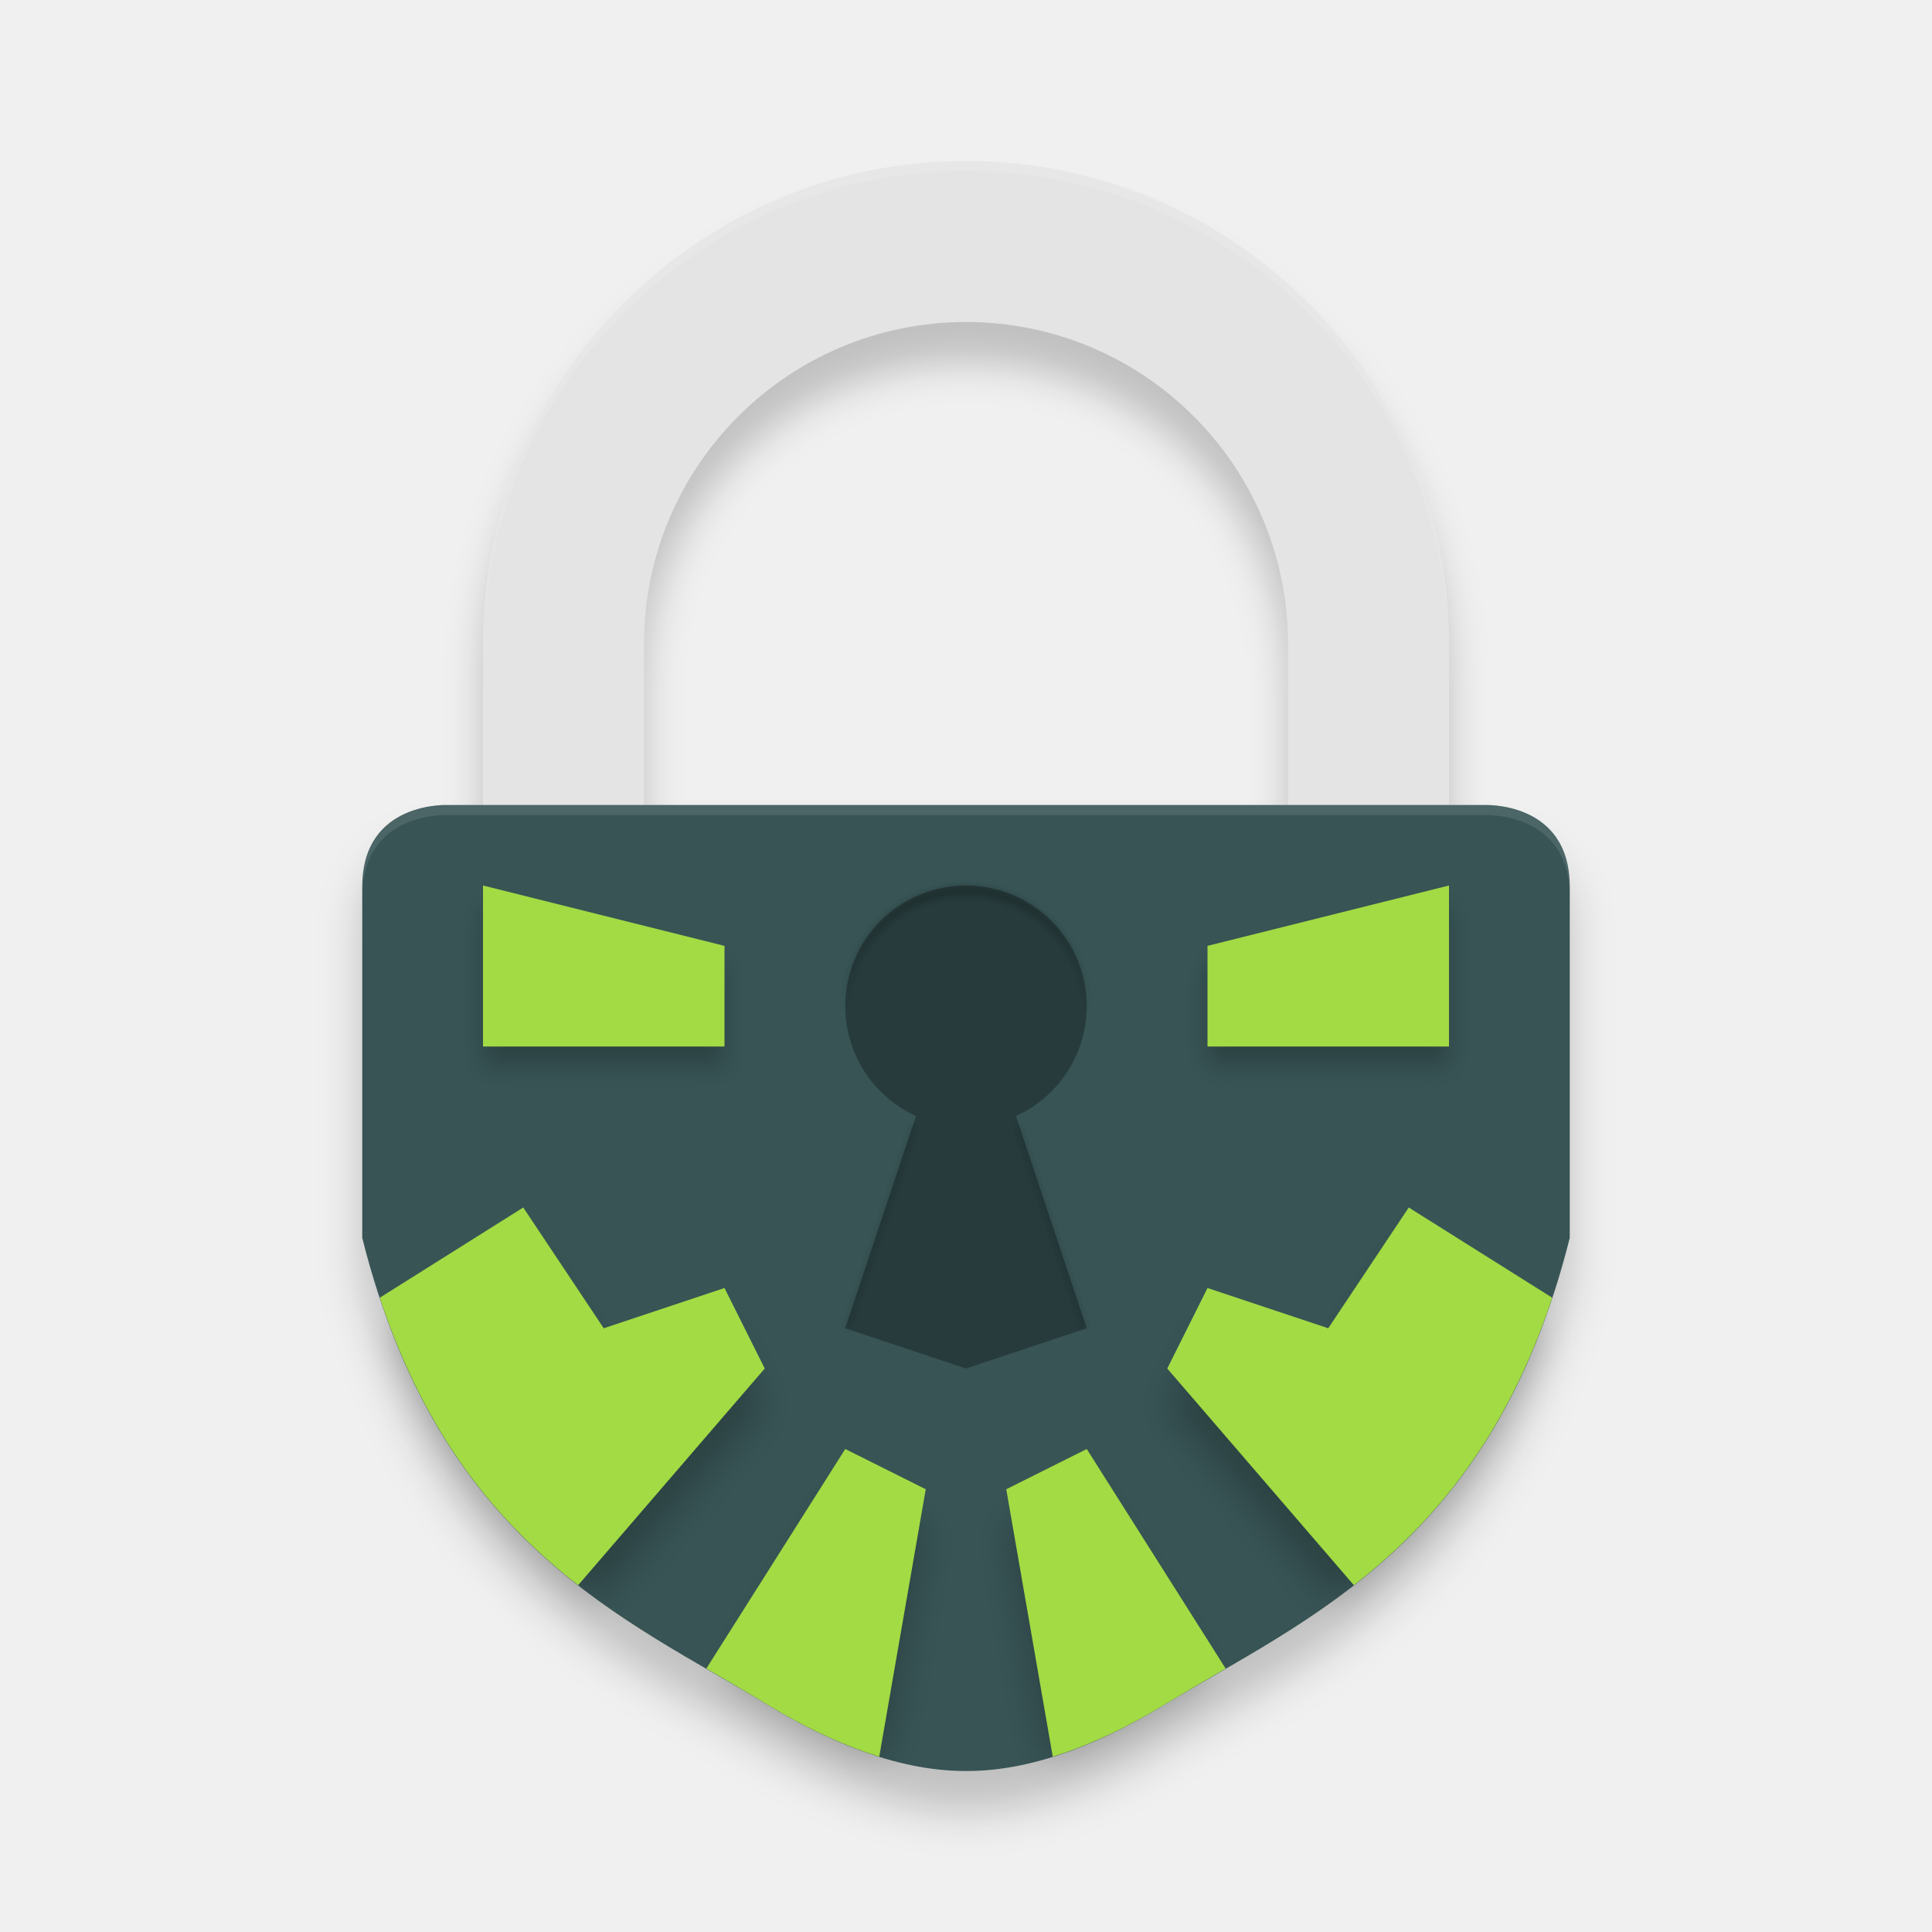
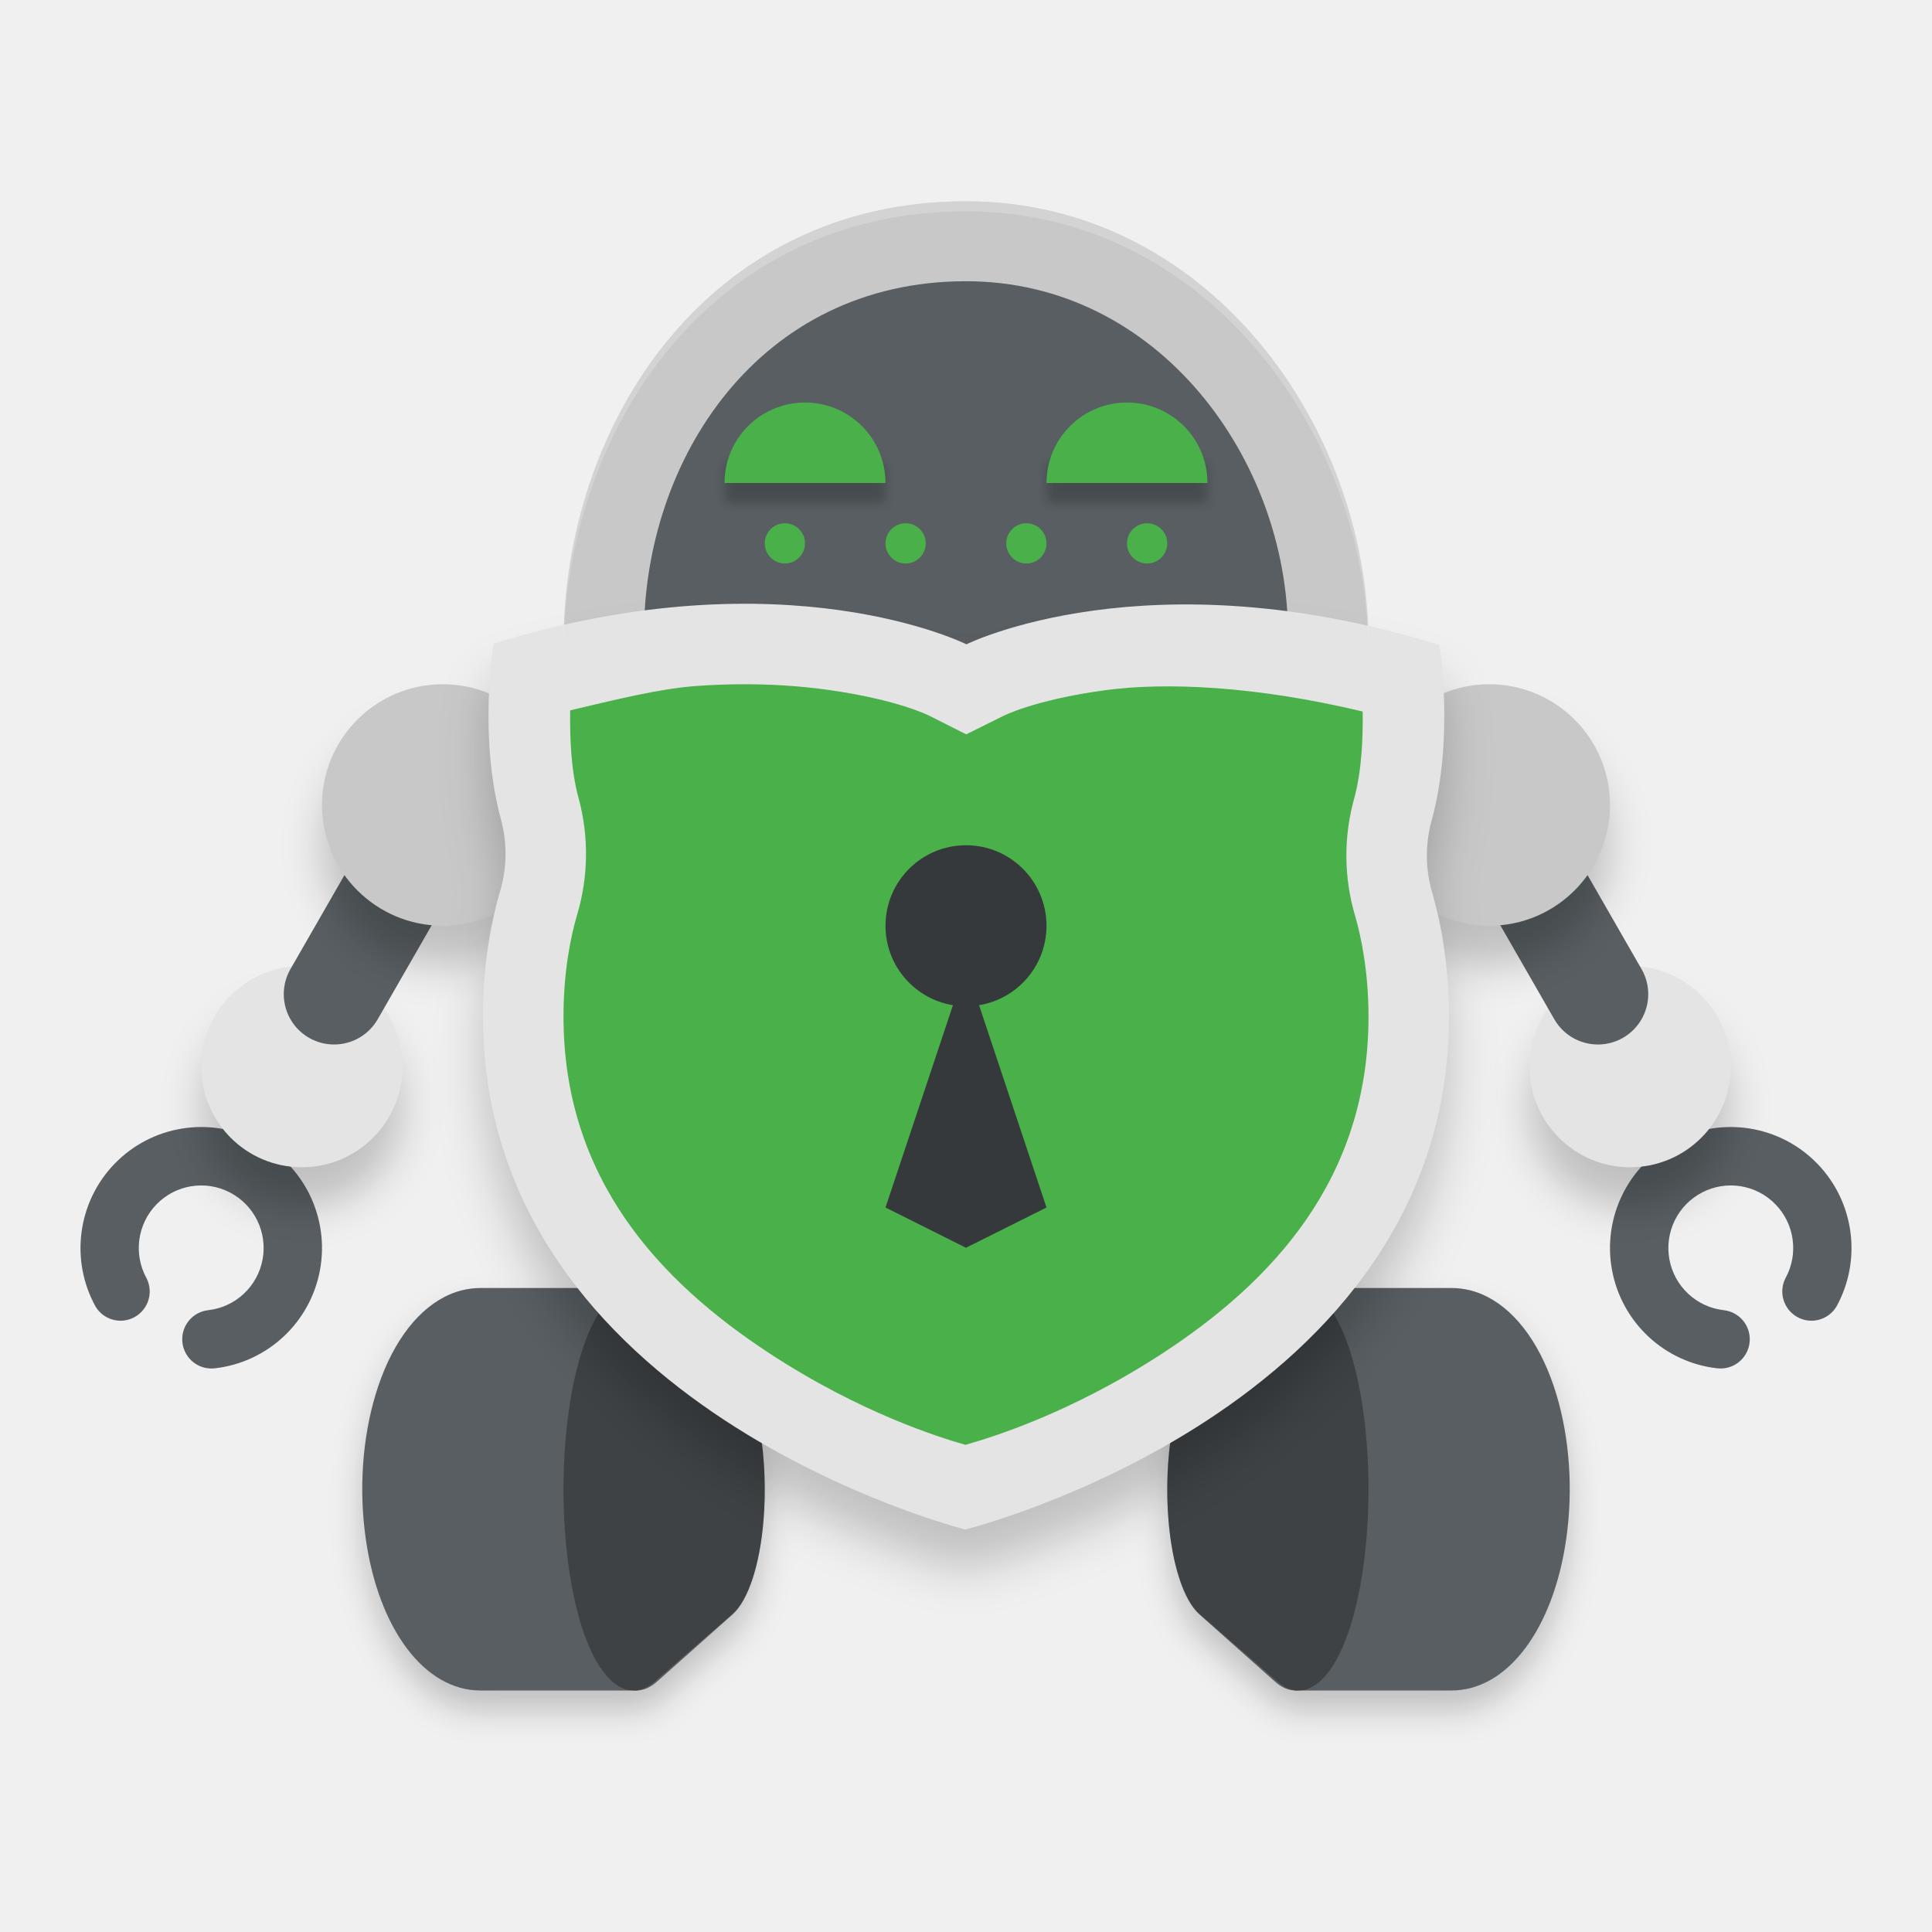
- <svg xmlns="http://www.w3.org/2000/svg" width="192" height="192" version="1.1" id="svg42">
-   <defs id="defs46">
-     <filter style="color-interpolation-filters:sRGB" id="filter929" x="-0.043" width="1.086" y="-0.054" height="1.108">
-       <feGaussianBlur stdDeviation="2.16" id="feGaussianBlur931" />
+ <svg xmlns="http://www.w3.org/2000/svg" width="192" height="192" version="1.1" id="svg72">
+   <defs id="defs76">
+     <filter style="color-interpolation-filters:sRGB" id="filter1217" x="-0.032" y="-0.096" width="1.064" height="1.192">
+       <feGaussianBlur stdDeviation="1.6" id="feGaussianBlur1219" />
    </filter>
-     <filter style="color-interpolation-filters:sRGB" id="filter949" x="-0.048" width="1.096" y="-0.048" height="1.096">
-       <feGaussianBlur stdDeviation="1.92" id="feGaussianBlur951" />
+     <filter style="color-interpolation-filters:sRGB" id="filter1221" x="-0.24" y="-0.24" width="1.48" height="1.48">
+       <feGaussianBlur stdDeviation="2" id="feGaussianBlur1223" />
    </filter>
-     <filter style="color-interpolation-filters:sRGB" id="filter973" x="-0.035" width="1.069" y="-0.078" height="1.156">
-       <feGaussianBlur stdDeviation="1.65" id="feGaussianBlur975" />
+     <filter style="color-interpolation-filters:sRGB" id="filter1225" x="-0.24" y="-0.24" width="1.48" height="1.48">
+       <feGaussianBlur stdDeviation="2" id="feGaussianBlur1227" />
    </filter>
-     <filter style="color-interpolation-filters:sRGB" id="filter1025" x="-0.112" width="1.224" y="-0.168" height="1.336">
-       <feGaussianBlur stdDeviation="1.12" id="feGaussianBlur1027" />
+     <filter style="color-interpolation-filters:sRGB" id="filter1229" x="-0.2" y="-0.2" width="1.4" height="1.4">
+       <feGaussianBlur stdDeviation="2" id="feGaussianBlur1231" />
    </filter>
-     <filter style="color-interpolation-filters:sRGB" id="filter1029" x="-0.112" width="1.224" y="-0.168" height="1.336">
-       <feGaussianBlur stdDeviation="1.12" id="feGaussianBlur1031" />
+     <filter style="color-interpolation-filters:sRGB" id="filter1233" x="-0.2" y="-0.2" width="1.4" height="1.4">
+       <feGaussianBlur stdDeviation="2" id="feGaussianBlur1235" />
    </filter>
-     <filter style="color-interpolation-filters:sRGB" id="filter1048" x="-0.034" width="1.068" y="-0.019" height="1.037">
-       <feGaussianBlur stdDeviation="0.34" id="feGaussianBlur1050" />
+     <filter style="color-interpolation-filters:sRGB" id="filter1237" x="-0.059" y="-0.062" width="1.118" height="1.123">
+       <feGaussianBlur stdDeviation="2.36" id="feGaussianBlur1239" />
+     </filter>
+     <filter style="color-interpolation-filters:sRGB" id="filter1242" x="-0.026" y="-0.312" width="1.052" height="1.624">
+       <feGaussianBlur stdDeviation="0.52" id="feGaussianBlur1244" />
    </filter>
  </defs>
-   <path id="path2" d="m 96,20 c -26.51,0 -48,21.49 -48,48 V 116 H 96 144 V 68 c 0,-26.51 -21.49,-48 -48,-48 z m 0,16 c 17.673,0 32,14.325 32,32 V 100 H 96 64 V 68 c 0,-17.675 14.327,-32 32,-32 z" style="opacity:0.2;stroke-width:4;filter:url(#filter949)" />
-   <path id="path4" d="m 44.571,84 c 0,0 -8.571,-0.458 -8.571,8.114 v 34.909 c 7.646,30.408 26.095,37.78 40.455,46.49 5.141,3.118 12.298,6.514 19.545,6.487 7.248,0.04 14.404,-3.369 19.545,-6.487 14.36,-8.71 32.809,-16.082 40.455,-46.49 V 92.113 c 0,-8.571 -8.571,-8.114 -8.571,-8.114 H 96 Z" style="opacity:0.2;fill-rule:evenodd;stroke-width:4;filter:url(#filter929)" />
-   <path id="path6" d="m 96,16 c -26.51,0 -48,21.49 -48,48 V 112 H 96 144 V 64 c 0,-26.51 -21.49,-48 -48,-48 z m 0,16 c 17.673,0 32,14.325 32,32 v 32 H 96 64 v -32 c 0,-17.675 14.327,-32 32,-32 z" style="fill:#e4e4e4;stroke-width:4" />
-   <path id="path8" d="m 44.571,80 c 0,0 -8.571,-0.458 -8.571,8.114 v 34.909 c 7.646,30.408 26.095,37.78 40.455,46.49 5.141,3.118 12.298,6.514 19.545,6.487 7.248,0.04 14.404,-3.369 19.545,-6.487 14.36,-8.71 32.809,-16.082 40.455,-46.49 V 88.114 c 0,-8.571 -8.571,-8.114 -8.571,-8.114 H 96 Z" style="fill:#385455;fill-rule:evenodd;stroke-width:4" />
-   <path style="opacity:0.2;fill-rule:evenodd;stroke-width:4;filter:url(#filter973)" d="m 52,124 -13.1,8.234 c 5.106,13.303 12.673,21.134 20.635,26.881 L 76,140 l -4,-8 -12,4 z m 88,0 -8,12 -12,-4 -4,8 16.465,19.115 c 7.962,-5.746 15.529,-13.578 20.635,-26.881 z m -56,24 -11.971,18.92 c 1.498,0.866 2.994,1.725 4.426,2.594 3.226,1.957 7.245,4.02 11.582,5.281 L 92,152 Z m 24,0 -8,4 3.965,22.801 c 4.337,-1.262 8.355,-3.331 11.58,-5.287 1.432,-0.868 2.928,-1.728 4.426,-2.594 z" id="path10" />
-   <path id="path12" d="m 52,120 -14.259,8.966 c 4.662,14.068 11.903,22.486 19.713,28.569 l 18.546,-21.534 -4,-8 -12,4 z" style="fill:#a2db44;fill-rule:evenodd;stroke-width:4" />
-   <path id="path16" d="m 84,144 -13.806,21.821 c 2.106,1.22 4.272,2.485 6.261,3.692 3.059,1.856 6.843,3.792 10.924,5.064 L 92,148 Z" style="fill:#a2db44;fill-rule:evenodd;stroke-width:4" />
-   <path id="path18" d="M 48,89.999 V 105.999 H 72 V 95.999 Z" style="opacity:0.2;fill-rule:evenodd;stroke-width:4;filter:url(#filter1029)" />
-   <path id="path20" d="M 48,88 V 104 H 72 V 94 Z" style="fill:#a2db44;fill-rule:evenodd;stroke-width:4" />
-   <path id="path22" d="m 96,88 a 12,12 0 0 0 -12,12 12,12 0 0 0 7.031,10.906 l -7.031,21.094 12,4 12,-4 -7.031,-21.094 A 12,12 0 0 0 108,100 12,12 0 0 0 96,88 Z" style="opacity:0.3;stroke-width:4" />
-   <path id="path26" d="m 140,120 14.259,8.966 c -4.662,14.068 -11.903,22.486 -19.713,28.569 l -18.546,-21.534 4,-8 12,4 z" style="fill:#a2db44;fill-rule:evenodd;stroke-width:4" />
-   <path id="path30" d="m 108,144 13.806,21.821 c -2.106,1.22 -4.272,2.485 -6.261,3.692 -3.059,1.856 -6.843,3.792 -10.924,5.064 L 100,148 Z" style="fill:#a2db44;fill-rule:evenodd;stroke-width:4" />
-   <path id="path32" d="M 144,89.999 V 105.999 H 120 V 95.999 Z" style="opacity:0.2;fill-rule:evenodd;stroke-width:4;filter:url(#filter1025)" />
-   <path id="path34" d="M 144,88 V 104 H 120 V 94 Z" style="fill:#a2db44;fill-rule:evenodd;stroke-width:4" />
-   <path style="opacity:0.1;fill:#ffffff;stroke-width:4" d="M 96,16 C 69.49,16 48,37.49 48,64 v 1 c 0,-26.51 21.49,-48 48,-48 26.51,0 48,21.49 48,48 V 64 C 144,37.49 122.51,16 96,16 Z" id="path36" />
-   <path style="opacity:0.1;fill:#ffffff;fill-rule:evenodd;stroke-width:4" d="M 44.201,79.998 C 42.561,80.028 36,80.617 36,88.117 v 1 C 36,80.546 44.57,81 44.57,81 H 96 147.43 c 0,0 8.57,-0.454 8.57,8.117 v -1 C 156,79.546 147.43,80 147.43,80 H 96 44.57 c 0,0 -0.135,-0.006 -0.369,-0.002 z" id="path38" />
-   <path style="opacity:0.2;stroke-width:4;filter:url(#filter1048)" d="m 96,88 a 12,12 0 0 0 -12,12 12,12 0 0 0 0.021,0.398 A 12,12 0 0 1 96,89 12,12 0 0 1 107.98,100.602 12,12 0 0 0 108,100 12,12 0 0 0 96,88 Z m 5.254,23.76 a 12,12 0 0 1 -0.285,0.146 l 6.73,20.193 L 108,132 Z m -10.51,0.008 L 84,132 l 0.301,0.1 6.73,-20.193 a 12,12 0 0 1 -0.287,-0.139 z" id="path1039" />
+   <path style="opacity:0.2;stroke-width:4;filter:url(#filter1217)" d="m 47.742,130 a 7.809,7.875 0 0 0 -3.578,0.891 c -2.991,1.542 -5.423,4.983 -6.844,9.703 -1.32,4.387 -1.665,9.466 -0.977,14.312 1.285,9.029 5.869,15.094 11.406,15.094 h 15.5 0.125 v -0.024 c 0.667,-0.034 1.322,-0.319 1.953,-0.891 l 7.5,-6.672 c 1.539,-1.386 2.68,-4.87 3.047,-9.328 0.477,-5.786 -0.432,-13.199 -3.055,-15.531 l -7.5,-6.672 c -0.624,-0.542 -1.278,-0.816 -1.945,-0.852 v -0.031 h -0.133 z m 80.883,0 v 0.031 c -0.667,0.036 -1.322,0.31 -1.945,0.852 l -7.5,6.672 c -2.623,2.333 -3.532,9.745 -3.055,15.531 0.367,4.458 1.508,7.943 3.047,9.328 l 7.5,6.672 c 0.631,0.572 1.286,0.857 1.953,0.891 v 0.024 h 15.625 c 5.537,0 10.121,-6.065 11.406,-15.094 0.689,-4.846 0.343,-9.926 -0.977,-14.312 -1.421,-4.72 -3.853,-8.161 -6.844,-9.703 a 7.809,7.875 0 0 0 -3.578,-0.891 z" id="path2" />
+   <path style="fill:#585e62;stroke-width:4" d="m 170.99,136 a 2.899,2.906 0 0 0 0.323,-5.794 6.204,6.218 0 1 1 6.12,-3.17 2.899,2.906 0 0 0 5.073,2.806 12,12.028 0 1 0 -11.851,6.14 3.157,3.164 0 0 0 0.335,0.019 z" id="path4" />
+   <circle style="opacity:0.2;stroke-width:4;filter:url(#filter1221)" cx="-162" cy="110" r="10" transform="scale(-1,1)" id="circle6" />
+   <circle style="fill:#e4e4e4;stroke-width:4" cx="-162" cy="106" r="10" transform="scale(-1,1)" id="circle8" />
+   <path style="fill:none;stroke:#585e62;stroke-width:10;stroke-linecap:round;stroke-linejoin:round" d="M 158.8,98.8 148,80" id="path10" />
+   <circle style="opacity:0.2;stroke-width:4;filter:url(#filter1233)" cx="-148" cy="84" r="12" transform="scale(-1,1)" id="circle12" />
+   <circle style="fill:#c8c8c8;stroke-width:4" cx="-148" cy="80" r="12" transform="scale(-1,1)" id="circle14" />
+   <path style="fill:#585e62;stroke-width:4" d="m 128.754,168 c 3.21,0 5.866,-6.068 6.61,-15.097 0.399,-4.846 0.198,-9.926 -0.568,-14.312 -0.823,-4.72 -2.232,-8.16 -3.967,-9.702 C 130.167,128.3 129.471,128 128.757,128 c -0.714,0 -1.41,0.305 -2.076,0.883 l -7.504,6.674 c -2.623,2.333 -3.532,9.745 -3.055,15.53 0.367,4.458 1.51,7.945 3.049,9.33 l 7.503,6.672 C 127.343,167.697 128.044,168 128.754,168 Z" id="path16" />
+   <path style="fill:#585e62;stroke-width:4" d="m 144.253,168 c 5.537,0 10.116,-6.068 11.401,-15.097 0.689,-4.846 0.341,-9.926 -0.978,-14.312 -1.421,-4.72 -3.852,-8.16 -6.843,-9.702 A 7.809,7.875 0 0 0 144.256,128 h -15.631 v 40 z" id="path18" />
+   <path style="fill:#c8c8c8;stroke-width:4" d="M 96,20 C 70.227,20 56,42.264 56,64 h 80 C 136,42.264 119.947,20 96,20 Z" id="path20" />
+   <path style="fill:#585e62;stroke-width:4" d="m 96,27.948 c -20.617,0 -32,17.762 -32,35.103 L 96,66.736 128,63.051 C 128,45.71 115.157,27.948 96,27.948 Z" id="path22" />
+   <path id="rect66" style="opacity:0.2;stroke-width:4;filter:url(#filter1242)" d="m 72,46 v 4 h 16 v -4 z m 32,0 v 4 h 16 v -4 z" />
+   <path style="fill:#49b04a;stroke-width:4" d="m 80,40 a 8,8 0 0 0 -8,8 h 16 a 8,8 0 0 0 -8,-8 z" id="path24" />
+   <circle style="fill:#49b04a;stroke-width:4" cx="78" cy="54" r="2" id="circle26" />
+   <path style="fill:#585e62;stroke-width:4" d="m 21.01,136 a 2.899,2.906 0 0 1 -0.323,-5.794 6.204,6.218 0 1 0 -6.12,-3.17 2.899,2.906 0 0 1 -5.073,2.806 12,12.028 0 1 1 11.851,6.14 3.157,3.164 0 0 1 -0.335,0.019 z" id="path28" />
+   <circle style="opacity:0.2;stroke-width:4;filter:url(#filter1225)" cx="30" cy="110" r="10" id="circle30" />
+   <circle style="fill:#e4e4e4;stroke-width:4" cx="30" cy="106" r="10" id="circle32" />
+   <path style="fill:none;stroke:#585e62;stroke-width:10;stroke-linecap:round;stroke-linejoin:round" d="M 33.2,98.8 44,80" id="path34" />
+   <circle style="opacity:0.2;stroke-width:4;filter:url(#filter1229)" cx="44" cy="84" r="12" id="circle36" />
+   <circle style="fill:#c8c8c8;stroke-width:4" cx="44" cy="80" r="12" id="circle38" />
+   <path style="fill:#585e62;stroke-width:4" d="m 63.246,168 c -3.21,0 -5.866,-6.068 -6.61,-15.097 -0.399,-4.846 -0.198,-9.926 0.568,-14.312 0.823,-4.72 2.232,-8.16 3.967,-9.702 C 61.833,128.3 62.529,128 63.243,128 c 0.714,0 1.41,0.305 2.076,0.883 l 7.504,6.674 c 2.623,2.333 3.532,9.745 3.055,15.53 -0.367,4.458 -1.51,7.945 -3.049,9.33 l -7.503,6.672 C 64.657,167.697 63.956,168 63.246,168 Z" id="path40" />
+   <path style="fill:#585e62;stroke-width:4" d="m 47.747,168 c -5.537,0 -10.116,-6.068 -11.401,-15.097 -0.689,-4.846 -0.341,-9.926 0.978,-14.312 1.421,-4.72 3.852,-8.16 6.843,-9.702 A 7.809,7.875 0 0 1 47.744,128 h 15.631 v 40 z" id="path42" />
+   <path style="opacity:0.3;stroke-width:4" d="m 62.962,168 c -3.282,0 -5.997,-6.068 -6.758,-15.097 -0.408,-4.846 -0.202,-9.926 0.58,-14.312 0.841,-4.72 2.281,-8.16 4.055,-9.702 C 61.518,128.3 62.229,128 62.959,128 c 0.73,0 1.442,0.305 2.122,0.883 l 7.672,6.674 c 2.681,2.333 3.61,9.745 3.123,15.53 -0.375,4.458 -1.544,7.945 -3.116,9.33 l -7.67,6.672 C 64.404,167.697 63.688,168 62.962,168 Z" id="path44" />
+   <path style="opacity:0.3;stroke-width:4" d="m 129.038,168 c 3.282,0 5.997,-6.068 6.758,-15.097 0.408,-4.846 0.202,-9.926 -0.58,-14.312 -0.841,-4.72 -2.281,-8.16 -4.055,-9.702 -0.678,-0.589 -1.389,-0.889 -2.119,-0.889 -0.73,0 -1.442,0.305 -2.122,0.883 l -7.671,6.674 c -2.681,2.333 -3.61,9.745 -3.123,15.53 0.375,4.458 1.544,7.945 3.116,9.33 l 7.67,6.672 C 127.596,167.697 128.312,168 129.038,168 Z" id="path46" />
+   <path style="opacity:0.2;stroke-width:4;filter:url(#filter1237)" d="m 142.343,92.748 a 13.097,13.092 0 0 1 -0.088,-7.14 c 2.309,-8.318 0.793,-17.501 0.793,-17.501 -28.986,-9.045 -47.006,-0.075 -47.006,-0.075 0,0 -17.978,-9.025 -46.986,-0.07 0,0 -1.544,9.181 0.739,17.509 a 13.107,13.103 0 0 1 -0.108,7.138 C 48.882,95.359 48.008,99.576 48,104.946 47.942,143.932 95.926,156 95.926,156 c 0,0 48.016,-11.923 48.074,-50.91 0,-5.37 -0.86,-9.584 -1.657,-12.342 z" id="path48" />
+   <path style="fill:#e4e4e4;stroke-width:4" d="m 142.343,88.748 a 13.097,13.092 0 0 1 -0.088,-7.14 c 2.309,-8.318 0.793,-17.501 0.793,-17.501 -28.986,-9.045 -47.006,-0.075 -47.006,-0.075 0,0 -17.978,-9.025 -46.986,-0.07 0,0 -1.544,9.181 0.739,17.509 a 13.107,13.103 0 0 1 -0.108,7.138 C 48.882,91.359 48.008,95.576 48,100.946 47.942,139.932 95.926,152 95.926,152 c 0,0 48.016,-11.923 48.074,-50.91 0,-5.37 -0.86,-9.584 -1.657,-12.342 z" id="path50" />
+   <path style="fill:#49b04a;stroke-width:4" d="m 72.945,68.008 c -1.195,0.02 -2.441,0.071 -3.734,0.164 -3.647,0.261 -8.147,1.382 -12.547,2.422 -0.037,2.687 0.068,5.93 0.844,8.758 l 0.008,0.031 0.008,0.024 c 1.002,3.756 0.949,7.719 -0.156,11.445 l -0.016,0.055 C 56.73,93.044 56.006,96.482 56,100.961 c -0.024,16.209 9.612,26.387 20.336,33.445 9.182,6.043 17.132,8.47 19.602,9.18 2.469,-0.701 10.424,-3.101 19.625,-9.117 10.74,-7.023 20.407,-17.174 20.438,-33.375 0,-4.486 -0.711,-7.922 -1.328,-10.07 -1.112,-3.747 -1.16,-7.727 -0.141,-11.5 l 0.008,-0.031 0.008,-0.024 c 0.785,-2.827 0.904,-6.07 0.875,-8.758 -10.639,-2.549 -19.618,-2.936 -25.664,-2.109 -7.091,0.97 -10.148,2.594 -10.148,2.594 l -3.586,1.781 -3.57,-1.797 c 0,0 -3.05,-1.626 -10.133,-2.617 -2.656,-0.372 -5.79,-0.613 -9.375,-0.555 z" id="path52" />
+   <path style="fill:#35393b;stroke-width:4" d="m 96,96 -8,24 7.996,4 L 104,120 Z" id="path54" />
+   <circle style="fill:#35393b;stroke-width:4" cx="96" cy="92" r="8" id="circle56" />
+   <path style="fill:#49b04a;stroke-width:4" d="m 112,40 a 8,8 0 0 0 -8,8 h 16 a 8,8 0 0 0 -8,-8 z" id="path58" />
+   <circle style="fill:#49b04a;stroke-width:4" cx="90" cy="54" r="2" id="circle60" />
+   <circle style="fill:#49b04a;stroke-width:4" cx="102" cy="54" r="2" id="circle62" />
+   <circle style="fill:#49b04a;stroke-width:4" cx="114" cy="54" r="2" id="circle64" />
+   <path id="path70" style="opacity:0.2;fill:#ffffff;stroke-width:4" d="M 96 20 C 70.227 20 56 42.264 56 64 L 56.02 64 C 56.448 42.586 70.622 21 96 21 C 119.58 21 135.494 42.586 135.977 64 L 136 64 C 136 42.264 119.947 20 96 20 z " />
</svg>
